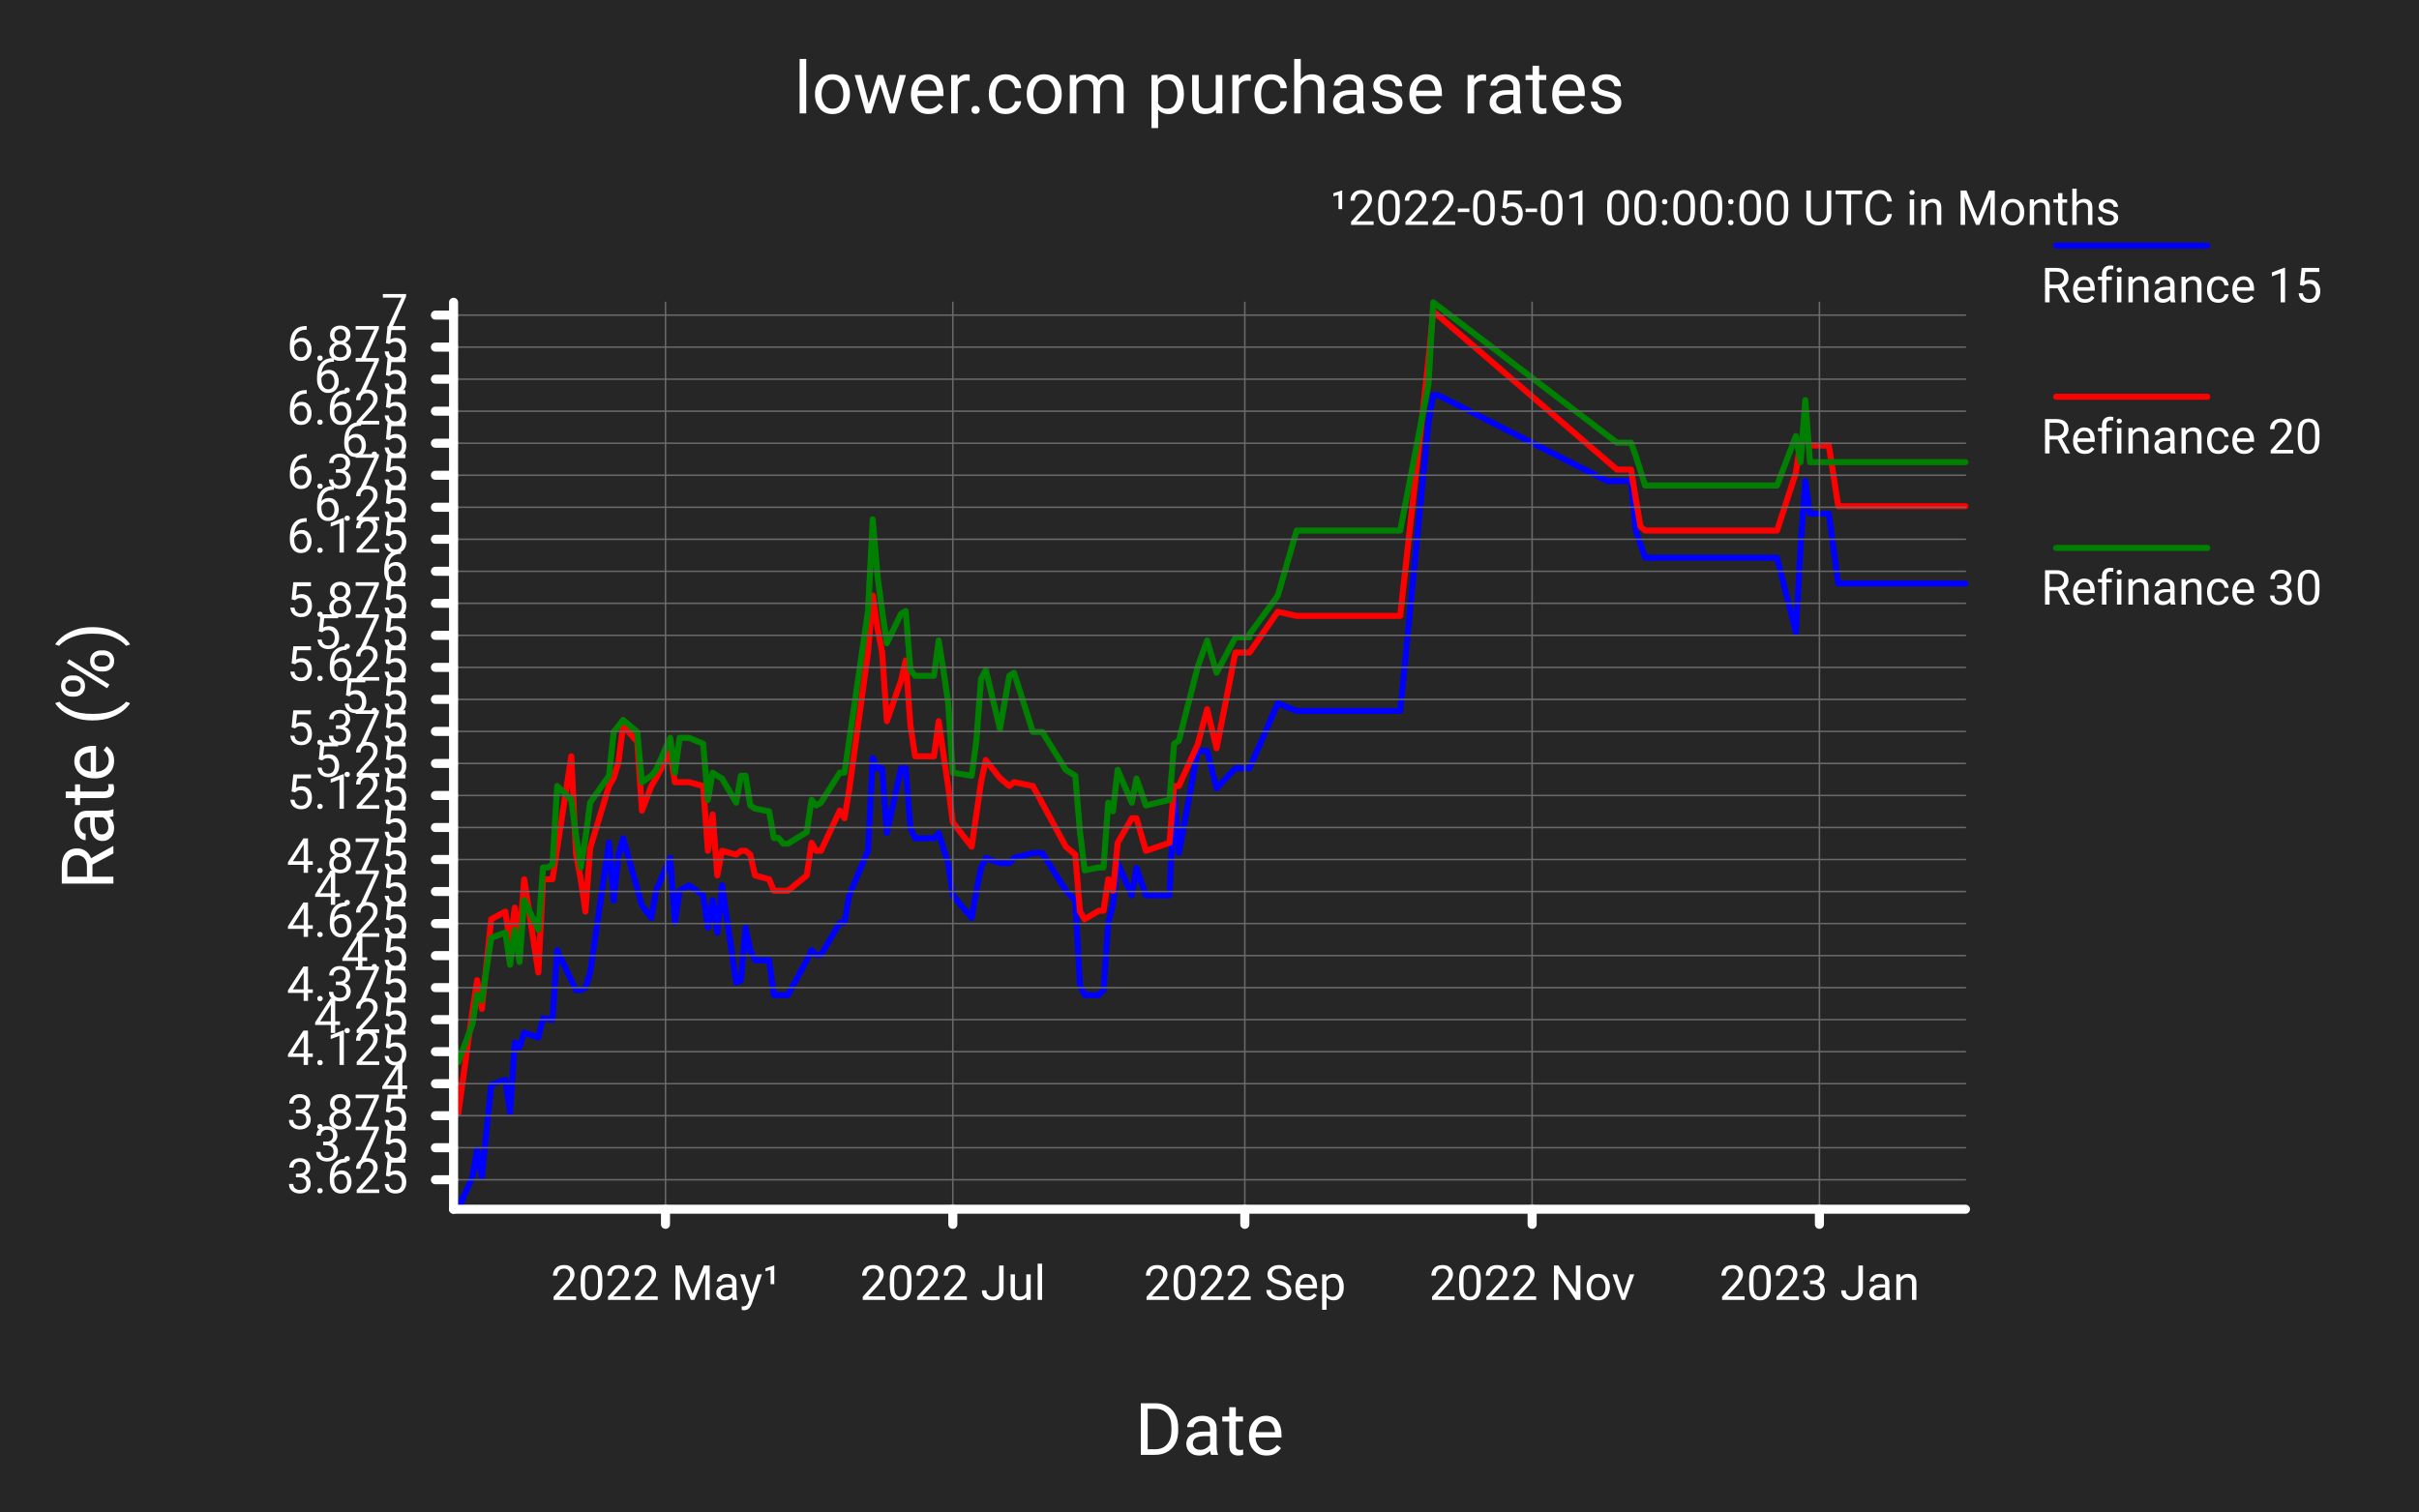
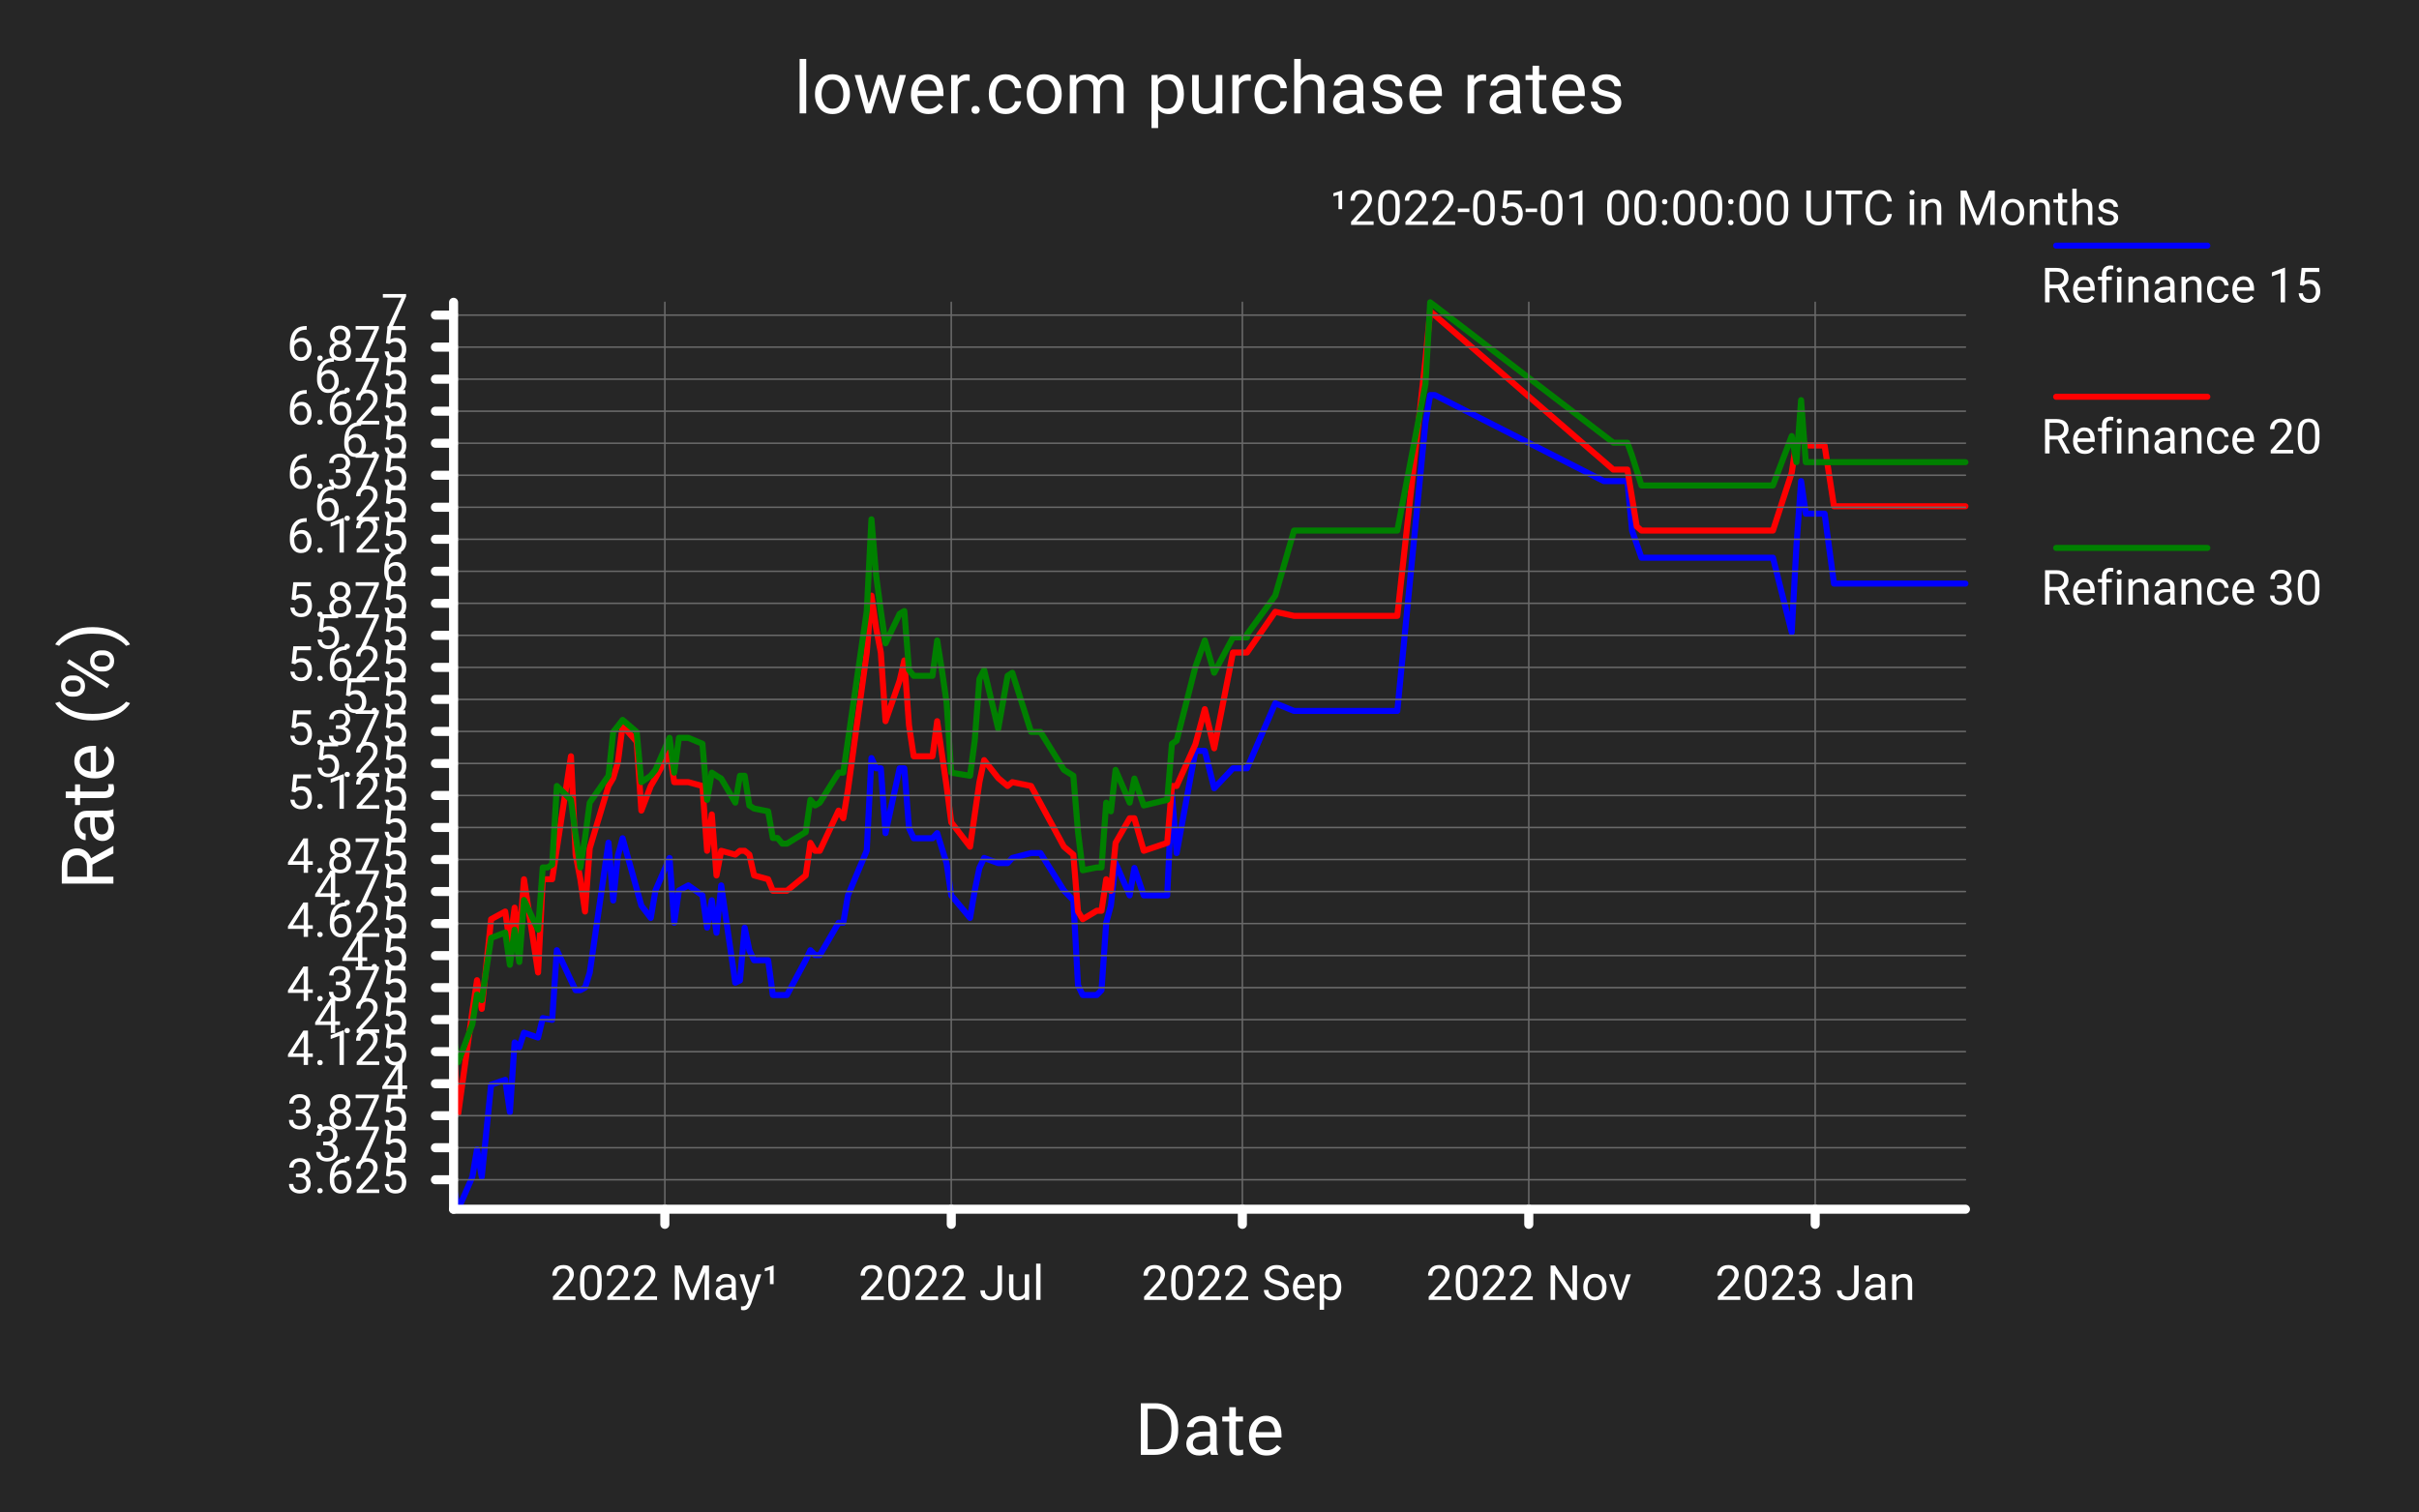
<svg xmlns="http://www.w3.org/2000/svg" class="poloto" width="800" height="500" viewBox="0 0 800 500">
  <style>.poloto{stroke-linecap:round;stroke-linejoin:round;font-family:Roboto,sans-serif;font-size:16px;}.poloto_background{fill:#262626;}.poloto_scatter{stroke-width:7}.poloto_tick_line{stroke:dimgray;stroke-width:0.5}.poloto_line{stroke-width:2}.poloto_text{fill: white;}.poloto_axis_lines{stroke: white;stroke-width:3;fill:none;stroke-dasharray:none}.poloto_title{font-size:24px;dominant-baseline:start;text-anchor:middle;}.poloto_xname{font-size:24px;dominant-baseline:start;text-anchor:middle;}.poloto_yname{font-size:24px;dominant-baseline:start;text-anchor:middle;}.poloto0stroke{stroke:blue;}.poloto1stroke{stroke:red;}.poloto2stroke{stroke:green;}.poloto3stroke{stroke:gold;}.poloto4stroke{stroke:aqua;}.poloto5stroke{stroke:lime;}.poloto6stroke{stroke:orange;}.poloto7stroke{stroke:chocolate;}.poloto0fill{fill:blue;}.poloto1fill{fill:red;}.poloto2fill{fill:green;}.poloto3fill{fill:gold;}.poloto4fill{fill:aqua;}.poloto5fill{fill:lime;}.poloto6fill{fill:orange;}.poloto7fill{fill:chocolate;}</style>
  <circle r="1e5" class="poloto_background" />
  <text class="poloto_text poloto_legend_text" x="675" y="100">Refinance 15</text>
  <line class="poloto_line poloto_legend_icon poloto0stroke poloto0legend" stroke="black" x1="680" x2="730" y1="81.25" y2="81.25" />
-   <path class="poloto_line poloto0stroke" fill="none" stroke="black" d=" M 150.00 392.46 L 151.56 400.00 L 156.23 389.32 L 157.79 380.17 L 159.35 389.32 L 159.35 389.32 L 162.46 358.81 L 167.13 357.20 L 168.69 367.88 L 170.25 344.83 L 171.81 346.44 L 173.36 341.61 L 178.04 343.22 L 179.60 336.78 L 179.60 336.78 L 182.71 337.37 L 184.27 314.32 L 188.94 324.32 L 190.50 327.54 L 192.06 327.54 L 193.61 326.69 L 195.17 321.78 L 201.40 278.73 L 202.96 297.88 L 204.52 283.05 L 206.07 277.29 L 206.07 277.29 L 212.31 299.58 L 215.42 303.64 L 216.98 294.58 L 221.65 283.81 L 223.21 305.25 L 224.77 294.58 L 224.77 294.58 L 227.88 292.88 L 232.55 296.19 L 234.11 306.86 L 234.11 306.86 L 235.67 297.80 L 237.23 308.56 L 238.79 292.88 L 243.46 325.08 L 245.02 324.32 L 246.57 306.86 L 246.57 306.86 L 248.13 314.32 L 249.69 317.63 L 254.36 317.63 L 255.92 329.15 L 257.48 329.15 L 259.03 329.15 L 260.59 329.15 L 266.82 317.63 L 268.38 314.32 L 269.94 315.93 L 271.50 315.93 L 271.50 315.93 L 277.73 305.25 L 279.28 305.25 L 280.84 296.19 L 287.07 281.36 L 288.63 250.76 L 290.19 254.15 L 291.74 254.15 L 293.30 275.59 L 297.98 254.15 L 299.53 254.15 L 301.09 273.90 L 302.65 277.29 L 308.88 277.29 L 310.44 275.59 L 311.99 280.59 L 313.55 285.51 L 315.11 296.19 L 321.34 303.64 L 322.90 294.58 L 324.45 287.12 L 326.01 283.81 L 330.69 285.51 L 333.80 285.51 L 335.36 283.81 L 341.59 282.20 L 341.59 282.20 L 341.59 282.20 L 341.59 282.20 L 341.59 282.20 L 341.59 282.20 L 344.70 282.20 L 344.70 282.20 L 344.70 282.20 L 344.70 282.20 L 344.70 282.20 L 344.70 282.20 L 352.49 294.58 L 355.61 297.80 L 357.17 325.93 L 358.72 329.15 L 363.40 329.15 L 364.95 327.54 L 366.51 305.25 L 368.07 299.49 L 369.63 285.51 L 374.30 296.19 L 374.30 296.19 L 375.86 287.12 L 378.97 296.19 L 378.97 296.19 L 386.76 296.19 L 388.32 262.46 L 389.88 282.20 L 396.11 248.39 L 399.22 248.39 L 399.22 248.39 L 402.34 260.76 L 408.57 254.15 L 408.57 254.15 L 408.57 254.15 L 408.57 254.15 L 408.57 254.15 L 408.57 254.15 L 408.57 254.15 L 408.57 254.15 L 408.57 254.15 L 413.24 254.15 L 422.59 232.63 L 428.82 235.17 L 428.82 235.17 L 433.49 235.17 L 439.72 235.17 L 441.28 235.17 L 441.28 235.17 L 441.28 235.17 L 441.28 235.17 L 441.28 235.17 L 461.53 235.17 L 463.08 235.17 L 472.43 139.75 L 473.99 130.68 L 475.55 130.68 L 531.62 159.15 L 537.85 159.15 L 539.41 159.15 L 540.97 175.51 L 544.08 184.49 L 544.08 184.49 L 550.31 184.49 L 551.87 184.49 L 553.43 184.49 L 554.98 184.49 L 559.66 184.49 L 561.21 184.49 L 564.33 184.49 L 565.89 184.49 L 570.56 184.49 L 572.12 184.49 L 572.12 184.49 L 576.79 184.49 L 581.46 184.49 L 583.02 184.49 L 584.58 184.49 L 586.14 184.49 L 587.69 184.49 L 593.93 209.15 L 595.48 180.68 L 597.04 159.15 L 598.60 169.92 L 603.27 169.92 L 604.83 169.92 L 604.83 169.92 L 607.94 193.05 L 609.50 193.05 L 614.17 193.05 L 615.73 193.05 L 617.29 193.05 L 618.85 193.05 L 620.40 193.05 L 620.40 193.05 L 620.40 193.05 L 620.40 193.05 L 628.19 193.05 L 631.31 193.05 L 635.98 193.05 L 637.54 193.05 L 640.65 193.05 L 642.21 193.05 L 648.44 193.05 L 650.00 193.05" />
+   <path class="poloto_line poloto0stroke" fill="none" stroke="black" d=" M 150.00 392.46 L 151.55 400.00 L 156.21 389.32 L 157.76 380.17 L 159.32 389.32 L 159.32 389.32 L 162.42 358.81 L 167.08 357.20 L 168.63 367.88 L 170.19 344.83 L 171.74 346.44 L 173.29 341.61 L 177.95 343.22 L 179.50 336.78 L 179.50 336.78 L 182.61 337.37 L 184.16 314.32 L 188.82 324.32 L 190.37 327.54 L 191.93 327.54 L 193.48 326.69 L 195.03 321.78 L 201.24 278.73 L 202.80 297.88 L 204.35 283.05 L 205.90 277.29 L 205.90 277.29 L 212.11 299.58 L 215.22 303.64 L 216.77 294.58 L 221.43 283.81 L 222.98 305.25 L 224.53 294.58 L 224.53 294.58 L 227.64 292.88 L 232.30 296.19 L 233.85 306.86 L 233.85 306.86 L 235.40 297.80 L 236.96 308.56 L 238.51 292.88 L 243.17 325.08 L 244.72 324.32 L 246.27 306.86 L 246.27 306.86 L 247.83 314.32 L 249.38 317.63 L 254.04 317.63 L 255.59 329.15 L 257.14 329.15 L 258.70 329.15 L 260.25 329.15 L 266.46 317.63 L 268.01 314.32 L 269.57 315.93 L 271.12 315.93 L 271.12 315.93 L 277.33 305.25 L 278.88 305.25 L 280.43 296.19 L 286.65 281.36 L 288.20 250.76 L 289.75 254.15 L 291.30 254.15 L 292.86 275.59 L 297.52 254.15 L 299.07 254.15 L 300.62 273.90 L 302.17 277.29 L 308.39 277.29 L 309.94 275.59 L 311.49 280.59 L 313.04 285.51 L 314.60 296.19 L 320.81 303.64 L 322.36 294.58 L 323.91 287.12 L 325.47 283.81 L 330.12 285.51 L 333.23 285.51 L 334.78 283.81 L 340.99 282.20 L 340.99 282.20 L 340.99 282.20 L 340.99 282.20 L 340.99 282.20 L 340.99 282.20 L 344.10 282.20 L 344.10 282.20 L 344.10 282.20 L 344.10 282.20 L 344.10 282.20 L 344.10 282.20 L 351.86 294.58 L 354.97 297.80 L 356.52 325.93 L 358.07 329.15 L 362.73 329.15 L 364.29 327.54 L 365.84 305.25 L 367.39 299.49 L 368.94 285.51 L 373.60 296.19 L 373.60 296.19 L 375.16 287.12 L 378.26 296.19 L 378.26 296.19 L 386.02 296.19 L 387.58 262.46 L 389.13 282.20 L 395.34 248.39 L 398.45 248.39 L 398.45 248.39 L 401.55 260.76 L 407.76 254.15 L 407.76 254.15 L 407.76 254.15 L 407.76 254.15 L 407.76 254.15 L 407.76 254.15 L 407.76 254.15 L 407.76 254.15 L 407.76 254.15 L 412.42 254.15 L 421.74 232.63 L 427.95 235.17 L 427.95 235.17 L 432.61 235.17 L 438.82 235.17 L 440.37 235.17 L 440.37 235.17 L 440.37 235.17 L 440.37 235.17 L 440.37 235.17 L 460.56 235.17 L 462.11 235.17 L 471.43 139.75 L 472.98 130.68 L 474.53 130.68 L 530.43 159.15 L 536.65 159.15 L 538.20 159.15 L 539.75 175.51 L 542.86 184.49 L 542.86 184.49 L 549.07 184.49 L 550.62 184.49 L 552.17 184.49 L 553.73 184.49 L 558.39 184.49 L 559.94 184.49 L 563.04 184.49 L 564.60 184.49 L 569.25 184.49 L 570.81 184.49 L 570.81 184.49 L 575.47 184.49 L 580.12 184.49 L 581.68 184.49 L 583.23 184.49 L 584.78 184.49 L 586.34 184.49 L 592.55 209.15 L 594.10 180.68 L 595.65 159.15 L 597.20 169.92 L 601.86 169.92 L 603.42 169.92 L 603.42 169.92 L 606.52 193.05 L 608.07 193.05 L 612.73 193.05 L 614.29 193.05 L 615.84 193.05 L 617.39 193.05 L 618.94 193.05 L 618.94 193.05 L 618.94 193.05 L 618.94 193.05 L 626.71 193.05 L 629.81 193.05 L 634.47 193.05 L 636.02 193.05 L 639.13 193.05 L 640.68 193.05 L 646.89 193.05 L 648.45 193.05 L 650.00 193.05" />
  <text class="poloto_text poloto_legend_text" x="675" y="150">Refinance 20</text>
  <line class="poloto_line poloto_legend_icon poloto1stroke poloto1legend" stroke="black" x1="680" x2="730" y1="131.25" y2="131.25" />
-   <path class="poloto_line poloto1stroke" fill="none" stroke="black" d=" M 150.00 345.68 L 151.56 368.31 L 156.23 334.58 L 157.79 324.24 L 159.35 333.73 L 159.35 333.73 L 162.46 304.07 L 167.13 301.53 L 168.69 312.29 L 170.25 300.25 L 171.81 311.02 L 173.36 290.85 L 178.04 321.69 L 179.60 290.85 L 179.60 290.85 L 182.71 290.85 L 182.71 290.85 L 188.94 250.17 L 190.50 282.71 L 192.06 290.85 L 193.61 301.53 L 195.17 280.59 L 201.40 260.00 L 202.96 257.37 L 204.52 252.12 L 206.07 240.08 L 210.75 245.34 L 212.31 268.14 L 215.42 260.00 L 216.98 257.37 L 221.65 248.81 L 223.21 258.73 L 224.77 258.73 L 224.77 258.73 L 227.88 258.73 L 232.55 260.00 L 234.11 281.44 L 234.11 281.44 L 235.67 269.41 L 237.23 289.58 L 238.79 281.44 L 243.46 282.71 L 245.02 281.44 L 246.57 281.44 L 246.57 281.44 L 248.13 282.71 L 249.69 289.58 L 254.36 290.85 L 255.92 294.66 L 257.48 294.66 L 259.03 294.66 L 260.59 294.66 L 266.82 289.58 L 268.38 278.81 L 269.94 281.44 L 271.50 281.44 L 271.50 281.44 L 277.73 268.14 L 279.28 270.68 L 280.84 261.27 L 287.07 215.85 L 288.63 197.03 L 290.19 207.80 L 291.74 215.85 L 293.30 238.56 L 297.98 225.17 L 299.53 218.47 L 301.09 239.92 L 302.65 250.17 L 308.88 250.17 L 310.44 238.56 L 311.99 249.32 L 313.55 260.00 L 315.11 272.03 L 321.34 280.08 L 322.90 269.41 L 324.45 258.73 L 326.01 251.44 L 330.69 257.37 L 333.80 260.00 L 335.36 258.73 L 341.59 260.00 L 341.59 260.00 L 341.59 260.00 L 341.59 260.00 L 341.59 260.00 L 341.59 260.00 L 341.59 260.00 L 341.59 260.00 L 341.59 260.00 L 341.59 260.00 L 341.59 260.00 L 341.59 260.00 L 352.49 280.08 L 355.61 282.71 L 357.17 301.53 L 358.72 304.07 L 363.40 301.27 L 364.95 301.27 L 366.51 290.85 L 368.07 294.66 L 369.63 278.81 L 374.30 270.68 L 374.30 270.68 L 375.86 270.68 L 378.97 281.44 L 378.97 281.44 L 386.76 278.81 L 388.32 260.00 L 389.88 260.00 L 396.11 246.19 L 399.22 234.58 L 399.22 234.58 L 402.34 247.54 L 408.57 215.85 L 408.57 215.85 L 408.57 215.85 L 408.57 215.85 L 408.57 215.85 L 408.57 215.85 L 408.57 215.85 L 408.57 215.85 L 408.57 215.85 L 413.24 215.85 L 422.59 202.37 L 428.82 203.73 L 431.93 203.73 L 433.49 203.73 L 433.49 203.73 L 441.28 203.73 L 442.83 203.73 L 442.83 203.73 L 442.83 203.73 L 442.83 203.73 L 461.53 203.73 L 463.08 203.73 L 472.43 118.81 L 473.99 102.97 L 473.99 102.97 L 534.74 155.34 L 537.85 155.34 L 539.41 155.34 L 542.52 174.15 L 544.08 175.51 L 544.08 175.51 L 550.31 175.51 L 551.87 175.51 L 553.43 175.51 L 554.98 175.51 L 559.66 175.51 L 561.21 175.51 L 564.33 175.51 L 565.89 175.51 L 570.56 175.51 L 572.12 175.51 L 572.12 175.51 L 576.79 175.51 L 581.46 175.51 L 583.02 175.51 L 584.58 175.51 L 586.14 175.51 L 587.69 175.51 L 593.93 156.36 L 595.48 145.93 L 597.04 144.58 L 598.60 147.37 L 603.27 147.37 L 604.83 147.37 L 604.83 147.37 L 607.94 167.46 L 609.50 167.46 L 614.17 167.46 L 615.73 167.46 L 617.29 167.46 L 618.85 167.46 L 620.40 167.46 L 620.40 167.46 L 626.64 167.46 L 626.64 167.46 L 628.19 167.46 L 631.31 167.46 L 635.98 167.46 L 637.54 167.46 L 640.65 167.46 L 642.21 167.46 L 648.44 167.46 L 650.00 167.46" />
+   <path class="poloto_line poloto1stroke" fill="none" stroke="black" d=" M 150.00 345.68 L 151.55 368.31 L 156.21 334.58 L 157.76 324.24 L 159.32 333.73 L 159.32 333.73 L 162.42 304.07 L 167.08 301.53 L 168.63 312.29 L 170.19 300.25 L 171.74 311.02 L 173.29 290.85 L 177.95 321.69 L 179.50 290.85 L 179.50 290.85 L 182.61 290.85 L 182.61 290.85 L 188.82 250.17 L 190.37 282.71 L 191.93 290.85 L 193.48 301.53 L 195.03 280.59 L 201.24 260.00 L 202.80 257.37 L 204.35 252.12 L 205.90 240.08 L 210.56 245.34 L 212.11 268.14 L 215.22 260.00 L 216.77 257.37 L 221.43 248.81 L 222.98 258.73 L 224.53 258.73 L 224.53 258.73 L 227.64 258.73 L 232.30 260.00 L 233.85 281.44 L 233.85 281.44 L 235.40 269.41 L 236.96 289.58 L 238.51 281.44 L 243.17 282.71 L 244.72 281.44 L 246.27 281.44 L 246.27 281.44 L 247.83 282.71 L 249.38 289.58 L 254.04 290.85 L 255.59 294.66 L 257.14 294.66 L 258.70 294.66 L 260.25 294.66 L 266.46 289.58 L 268.01 278.81 L 269.57 281.44 L 271.12 281.44 L 271.12 281.44 L 277.33 268.14 L 278.88 270.68 L 280.43 261.27 L 286.65 215.85 L 288.20 197.03 L 289.75 207.80 L 291.30 215.85 L 292.86 238.56 L 297.52 225.17 L 299.07 218.47 L 300.62 239.92 L 302.17 250.17 L 308.39 250.17 L 309.94 238.56 L 311.49 249.32 L 313.04 260.00 L 314.60 272.03 L 320.81 280.08 L 322.36 269.41 L 323.91 258.73 L 325.47 251.44 L 330.12 257.37 L 333.23 260.00 L 334.78 258.73 L 340.99 260.00 L 340.99 260.00 L 340.99 260.00 L 340.99 260.00 L 340.99 260.00 L 340.99 260.00 L 340.99 260.00 L 340.99 260.00 L 340.99 260.00 L 340.99 260.00 L 340.99 260.00 L 340.99 260.00 L 351.86 280.08 L 354.97 282.71 L 356.52 301.53 L 358.07 304.07 L 362.73 301.27 L 364.29 301.27 L 365.84 290.85 L 367.39 294.66 L 368.94 278.81 L 373.60 270.68 L 373.60 270.68 L 375.16 270.68 L 378.26 281.44 L 378.26 281.44 L 386.02 278.81 L 387.58 260.00 L 389.13 260.00 L 395.34 246.19 L 398.45 234.58 L 398.45 234.58 L 401.55 247.54 L 407.76 215.85 L 407.76 215.85 L 407.76 215.85 L 407.76 215.85 L 407.76 215.85 L 407.76 215.85 L 407.76 215.85 L 407.76 215.85 L 407.76 215.85 L 412.42 215.85 L 421.74 202.37 L 427.95 203.73 L 431.06 203.73 L 432.61 203.73 L 432.61 203.73 L 440.37 203.73 L 441.93 203.73 L 441.93 203.73 L 441.93 203.73 L 441.93 203.73 L 460.56 203.73 L 462.11 203.73 L 471.43 118.81 L 472.98 102.97 L 472.98 102.97 L 533.54 155.34 L 536.65 155.34 L 538.20 155.34 L 541.30 174.15 L 542.86 175.51 L 542.86 175.51 L 549.07 175.51 L 550.62 175.51 L 552.17 175.51 L 553.73 175.51 L 558.39 175.51 L 559.94 175.51 L 563.04 175.51 L 564.60 175.51 L 569.25 175.51 L 570.81 175.51 L 570.81 175.51 L 575.47 175.51 L 580.12 175.51 L 581.68 175.51 L 583.23 175.51 L 584.78 175.51 L 586.34 175.51 L 592.55 156.36 L 594.10 145.93 L 595.65 144.58 L 597.20 147.37 L 601.86 147.37 L 603.42 147.37 L 603.42 147.37 L 606.52 167.46 L 608.07 167.46 L 612.73 167.46 L 614.29 167.46 L 615.84 167.46 L 617.39 167.46 L 618.94 167.46 L 618.94 167.46 L 625.16 167.46 L 625.16 167.46 L 626.71 167.46 L 629.81 167.46 L 634.47 167.46 L 636.02 167.46 L 639.13 167.46 L 640.68 167.46 L 646.89 167.46 L 648.45 167.46 L 650.00 167.46" />
  <text class="poloto_text poloto_legend_text" x="675" y="200">Refinance 30</text>
  <line class="poloto_line poloto_legend_icon poloto2stroke poloto2legend" stroke="black" x1="680" x2="730" y1="181.25" y2="181.25" />
-   <path class="poloto_line poloto2stroke" fill="none" stroke="black" d=" M 150.00 343.31 L 151.56 351.36 L 156.23 338.81 L 157.79 328.98 L 159.35 330.85 L 159.35 330.85 L 162.46 310.25 L 167.13 308.47 L 168.69 319.15 L 170.25 307.54 L 171.81 318.22 L 173.36 297.71 L 178.04 307.54 L 179.60 286.95 L 181.15 286.95 L 182.71 286.02 L 184.27 260.00 L 188.94 264.58 L 190.50 276.27 L 192.06 286.95 L 193.61 277.20 L 195.17 265.51 L 201.40 256.61 L 202.96 242.12 L 204.52 240.17 L 206.07 238.14 L 210.75 242.12 L 212.31 258.73 L 215.42 256.61 L 216.98 254.66 L 221.65 244.07 L 223.21 255.59 L 224.77 244.07 L 224.77 244.07 L 227.88 244.07 L 232.55 246.02 L 234.11 264.58 L 234.11 264.58 L 235.67 255.59 L 237.23 256.61 L 238.79 257.54 L 243.46 265.51 L 245.02 256.61 L 246.57 256.61 L 246.57 256.61 L 248.13 266.44 L 249.69 267.46 L 254.36 268.39 L 255.92 277.20 L 257.48 277.20 L 259.03 279.07 L 260.59 279.07 L 266.82 275.25 L 268.38 264.58 L 269.94 266.44 L 271.50 265.51 L 271.50 265.51 L 277.73 255.59 L 279.28 255.59 L 280.84 245.00 L 287.07 202.12 L 288.63 171.78 L 290.19 190.34 L 291.74 202.12 L 293.30 212.80 L 297.98 203.05 L 299.53 202.12 L 301.09 221.61 L 302.65 223.56 L 308.88 223.56 L 310.44 211.86 L 311.99 221.61 L 313.55 232.29 L 315.11 255.59 L 321.34 256.61 L 322.90 245.00 L 324.45 224.58 L 326.01 221.61 L 330.69 241.10 L 333.80 223.56 L 335.36 222.54 L 341.59 242.12 L 341.59 242.12 L 341.59 242.12 L 341.59 242.12 L 341.59 242.12 L 341.59 242.12 L 344.70 242.12 L 344.70 242.12 L 344.70 242.12 L 344.70 242.12 L 344.70 242.12 L 344.70 242.12 L 352.49 254.66 L 355.61 256.61 L 357.17 275.25 L 358.72 287.88 L 363.40 286.95 L 364.95 286.95 L 366.51 265.51 L 368.07 268.39 L 369.63 254.66 L 374.30 265.51 L 374.30 265.51 L 375.86 257.54 L 378.97 266.44 L 378.97 266.44 L 386.76 264.58 L 388.32 246.02 L 389.88 245.00 L 396.11 220.59 L 399.22 211.86 L 399.22 211.86 L 402.34 222.54 L 408.57 210.85 L 408.57 210.85 L 408.57 210.85 L 408.57 210.85 L 408.57 210.85 L 408.57 210.85 L 408.57 210.85 L 408.57 210.85 L 413.24 210.85 L 413.24 209.83 L 422.59 197.03 L 428.82 175.51 L 428.82 175.51 L 433.49 175.51 L 433.49 175.51 L 441.28 175.51 L 442.83 175.51 L 442.83 175.51 L 442.83 175.51 L 442.83 175.51 L 461.53 175.51 L 463.08 175.51 L 472.43 127.03 L 473.99 100.00 L 473.99 100.00 L 534.74 146.44 L 537.85 146.44 L 539.41 146.44 L 540.97 150.76 L 544.08 160.59 L 544.08 160.59 L 550.31 160.59 L 551.87 160.59 L 553.43 160.59 L 554.98 160.59 L 559.66 160.59 L 561.21 160.59 L 564.33 160.59 L 565.89 160.59 L 570.56 160.59 L 572.12 160.59 L 572.12 160.59 L 576.79 160.59 L 581.46 160.59 L 583.02 160.59 L 584.58 160.59 L 586.14 160.59 L 587.69 160.59 L 593.93 144.24 L 595.48 152.88 L 597.04 132.37 L 598.60 152.88 L 603.27 152.88 L 604.83 152.88 L 604.83 152.88 L 607.94 152.88 L 609.50 152.88 L 614.17 152.88 L 615.73 152.88 L 617.29 152.88 L 618.85 152.88 L 620.40 152.88 L 620.40 152.88 L 626.64 152.88 L 626.64 152.88 L 628.19 152.88 L 631.31 152.88 L 635.98 152.88 L 637.54 152.88 L 640.65 152.88 L 642.21 152.88 L 648.44 152.88 L 650.00 152.88" />
+   <path class="poloto_line poloto2stroke" fill="none" stroke="black" d=" M 150.00 343.31 L 151.55 351.36 L 156.21 338.81 L 157.76 328.98 L 159.32 330.85 L 159.32 330.85 L 162.42 310.25 L 167.08 308.47 L 168.63 319.15 L 170.19 307.54 L 171.74 318.22 L 173.29 297.71 L 177.95 307.54 L 179.50 286.95 L 181.06 286.95 L 182.61 286.02 L 184.16 260.00 L 188.82 264.58 L 190.37 276.27 L 191.93 286.95 L 193.48 277.20 L 195.03 265.51 L 201.24 256.61 L 202.80 242.12 L 204.35 240.17 L 205.90 238.14 L 210.56 242.12 L 212.11 258.73 L 215.22 256.61 L 216.77 254.66 L 221.43 244.07 L 222.98 255.59 L 224.53 244.07 L 224.53 244.07 L 227.64 244.07 L 232.30 246.02 L 233.85 264.58 L 233.85 264.58 L 235.40 255.59 L 236.96 256.61 L 238.51 257.54 L 243.17 265.51 L 244.72 256.61 L 246.27 256.61 L 246.27 256.61 L 247.83 266.44 L 249.38 267.46 L 254.04 268.39 L 255.59 277.20 L 257.14 277.20 L 258.70 279.07 L 260.25 279.07 L 266.46 275.25 L 268.01 264.58 L 269.57 266.44 L 271.12 265.51 L 271.12 265.51 L 277.33 255.59 L 278.88 255.59 L 280.43 245.00 L 286.65 202.12 L 288.20 171.78 L 289.75 190.34 L 291.30 202.12 L 292.86 212.80 L 297.52 203.05 L 299.07 202.12 L 300.62 221.61 L 302.17 223.56 L 308.39 223.56 L 309.94 211.86 L 311.49 221.61 L 313.04 232.29 L 314.60 255.59 L 320.81 256.61 L 322.36 245.00 L 323.91 224.58 L 325.47 221.61 L 330.12 241.10 L 333.23 223.56 L 334.78 222.54 L 340.99 242.12 L 340.99 242.12 L 340.99 242.12 L 340.99 242.12 L 340.99 242.12 L 340.99 242.12 L 344.10 242.12 L 344.10 242.12 L 344.10 242.12 L 344.10 242.12 L 344.10 242.12 L 344.10 242.12 L 351.86 254.66 L 354.97 256.61 L 356.52 275.25 L 358.07 287.88 L 362.73 286.95 L 364.29 286.95 L 365.84 265.51 L 367.39 268.39 L 368.94 254.66 L 373.60 265.51 L 373.60 265.51 L 375.16 257.54 L 378.26 266.44 L 378.26 266.44 L 386.02 264.58 L 387.58 246.02 L 389.13 245.00 L 395.34 220.59 L 398.45 211.86 L 398.45 211.86 L 401.55 222.54 L 407.76 210.85 L 407.76 210.85 L 407.76 210.85 L 407.76 210.85 L 407.76 210.85 L 407.76 210.85 L 407.76 210.85 L 407.76 210.85 L 412.42 210.85 L 412.42 209.83 L 421.74 197.03 L 427.95 175.51 L 427.95 175.51 L 432.61 175.51 L 432.61 175.51 L 440.37 175.51 L 441.93 175.51 L 441.93 175.51 L 441.93 175.51 L 441.93 175.51 L 460.56 175.51 L 462.11 175.51 L 471.43 127.03 L 472.98 100.00 L 472.98 100.00 L 533.54 146.44 L 536.65 146.44 L 538.20 146.44 L 539.75 150.76 L 542.86 160.59 L 542.86 160.59 L 549.07 160.59 L 550.62 160.59 L 552.17 160.59 L 553.73 160.59 L 558.39 160.59 L 559.94 160.59 L 563.04 160.59 L 564.60 160.59 L 569.25 160.59 L 570.81 160.59 L 570.81 160.59 L 575.47 160.59 L 580.12 160.59 L 581.68 160.59 L 583.23 160.59 L 584.78 160.59 L 586.34 160.59 L 592.55 144.24 L 594.10 152.88 L 595.65 132.37 L 597.20 152.88 L 601.86 152.88 L 603.42 152.88 L 603.42 152.88 L 606.52 152.88 L 608.07 152.88 L 612.73 152.88 L 614.29 152.88 L 615.84 152.88 L 617.39 152.88 L 618.94 152.88 L 618.94 152.88 L 625.16 152.88 L 625.16 152.88 L 626.71 152.88 L 629.81 152.88 L 634.47 152.88 L 636.02 152.88 L 639.13 152.88 L 640.68 152.88 L 646.89 152.88 L 648.45 152.88 L 650.00 152.88" />
  <text class="poloto_labels poloto_text poloto_title" x="400" y="37.5">lower.com purchase rates</text>
  <text class="poloto_labels poloto_text poloto_xname" x="400" y="481.25">Date</text>
  <text class="poloto_labels poloto_text poloto_yname" transform="rotate(-90,37.5,250)" x="37.5" y="250">Rate (%)</text>
  <text class="poloto_tick_labels poloto_text" dominant-baseline="middle" text-anchor="start" x="150" y="70" />
  <line class="poloto_axis_lines" stroke="black" x1="150" x2="144" y1="390.254" y2="390.254" />
  <line class="poloto_tick_line" stroke="black" x1="150" x2="650" y1="390.254" y2="390.254" />
  <text class="poloto_tick_labels poloto_text" dominant-baseline="middle" text-anchor="end" x="135" y="390.254">3.625</text>
  <line class="poloto_axis_lines" stroke="black" x1="150" x2="144" y1="379.661" y2="379.661" />
  <line class="poloto_tick_line" stroke="black" x1="150" x2="650" y1="379.661" y2="379.661" />
  <text class="poloto_tick_labels poloto_text" dominant-baseline="middle" text-anchor="end" x="135" y="379.661">3.75</text>
  <line class="poloto_axis_lines" stroke="black" x1="150" x2="144" y1="369.068" y2="369.068" />
  <line class="poloto_tick_line" stroke="black" x1="150" x2="650" y1="369.068" y2="369.068" />
  <text class="poloto_tick_labels poloto_text" dominant-baseline="middle" text-anchor="end" x="135" y="369.068">3.875</text>
  <line class="poloto_axis_lines" stroke="black" x1="150" x2="144" y1="358.475" y2="358.475" />
  <line class="poloto_tick_line" stroke="black" x1="150" x2="650" y1="358.475" y2="358.475" />
  <text class="poloto_tick_labels poloto_text" dominant-baseline="middle" text-anchor="end" x="135" y="358.475">4</text>
  <line class="poloto_axis_lines" stroke="black" x1="150" x2="144" y1="347.881" y2="347.881" />
  <line class="poloto_tick_line" stroke="black" x1="150" x2="650" y1="347.881" y2="347.881" />
  <text class="poloto_tick_labels poloto_text" dominant-baseline="middle" text-anchor="end" x="135" y="347.881">4.125</text>
  <line class="poloto_axis_lines" stroke="black" x1="150" x2="144" y1="337.288" y2="337.288" />
  <line class="poloto_tick_line" stroke="black" x1="150" x2="650" y1="337.288" y2="337.288" />
  <text class="poloto_tick_labels poloto_text" dominant-baseline="middle" text-anchor="end" x="135" y="337.288">4.25</text>
  <line class="poloto_axis_lines" stroke="black" x1="150" x2="144" y1="326.695" y2="326.695" />
  <line class="poloto_tick_line" stroke="black" x1="150" x2="650" y1="326.695" y2="326.695" />
  <text class="poloto_tick_labels poloto_text" dominant-baseline="middle" text-anchor="end" x="135" y="326.695">4.375</text>
  <line class="poloto_axis_lines" stroke="black" x1="150" x2="144" y1="316.102" y2="316.102" />
  <line class="poloto_tick_line" stroke="black" x1="150" x2="650" y1="316.102" y2="316.102" />
  <text class="poloto_tick_labels poloto_text" dominant-baseline="middle" text-anchor="end" x="135" y="316.102">4.5</text>
  <line class="poloto_axis_lines" stroke="black" x1="150" x2="144" y1="305.508" y2="305.508" />
  <line class="poloto_tick_line" stroke="black" x1="150" x2="650" y1="305.508" y2="305.508" />
  <text class="poloto_tick_labels poloto_text" dominant-baseline="middle" text-anchor="end" x="135" y="305.508">4.625</text>
  <line class="poloto_axis_lines" stroke="black" x1="150" x2="144" y1="294.915" y2="294.915" />
  <line class="poloto_tick_line" stroke="black" x1="150" x2="650" y1="294.915" y2="294.915" />
  <text class="poloto_tick_labels poloto_text" dominant-baseline="middle" text-anchor="end" x="135" y="294.915">4.75</text>
  <line class="poloto_axis_lines" stroke="black" x1="150" x2="144" y1="284.322" y2="284.322" />
  <line class="poloto_tick_line" stroke="black" x1="150" x2="650" y1="284.322" y2="284.322" />
  <text class="poloto_tick_labels poloto_text" dominant-baseline="middle" text-anchor="end" x="135" y="284.322">4.875</text>
  <line class="poloto_axis_lines" stroke="black" x1="150" x2="144" y1="273.729" y2="273.729" />
  <line class="poloto_tick_line" stroke="black" x1="150" x2="650" y1="273.729" y2="273.729" />
  <text class="poloto_tick_labels poloto_text" dominant-baseline="middle" text-anchor="end" x="135" y="273.729">5</text>
  <line class="poloto_axis_lines" stroke="black" x1="150" x2="144" y1="263.136" y2="263.136" />
  <line class="poloto_tick_line" stroke="black" x1="150" x2="650" y1="263.136" y2="263.136" />
  <text class="poloto_tick_labels poloto_text" dominant-baseline="middle" text-anchor="end" x="135" y="263.136">5.125</text>
  <line class="poloto_axis_lines" stroke="black" x1="150" x2="144" y1="252.542" y2="252.542" />
  <line class="poloto_tick_line" stroke="black" x1="150" x2="650" y1="252.542" y2="252.542" />
  <text class="poloto_tick_labels poloto_text" dominant-baseline="middle" text-anchor="end" x="135" y="252.542">5.25</text>
  <line class="poloto_axis_lines" stroke="black" x1="150" x2="144" y1="241.949" y2="241.949" />
  <line class="poloto_tick_line" stroke="black" x1="150" x2="650" y1="241.949" y2="241.949" />
  <text class="poloto_tick_labels poloto_text" dominant-baseline="middle" text-anchor="end" x="135" y="241.949">5.375</text>
  <line class="poloto_axis_lines" stroke="black" x1="150" x2="144" y1="231.356" y2="231.356" />
  <line class="poloto_tick_line" stroke="black" x1="150" x2="650" y1="231.356" y2="231.356" />
  <text class="poloto_tick_labels poloto_text" dominant-baseline="middle" text-anchor="end" x="135" y="231.356">5.5</text>
  <line class="poloto_axis_lines" stroke="black" x1="150" x2="144" y1="220.763" y2="220.763" />
  <line class="poloto_tick_line" stroke="black" x1="150" x2="650" y1="220.763" y2="220.763" />
  <text class="poloto_tick_labels poloto_text" dominant-baseline="middle" text-anchor="end" x="135" y="220.763">5.625</text>
  <line class="poloto_axis_lines" stroke="black" x1="150" x2="144" y1="210.169" y2="210.169" />
  <line class="poloto_tick_line" stroke="black" x1="150" x2="650" y1="210.169" y2="210.169" />
  <text class="poloto_tick_labels poloto_text" dominant-baseline="middle" text-anchor="end" x="135" y="210.169">5.75</text>
  <line class="poloto_axis_lines" stroke="black" x1="150" x2="144" y1="199.576" y2="199.576" />
  <line class="poloto_tick_line" stroke="black" x1="150" x2="650" y1="199.576" y2="199.576" />
  <text class="poloto_tick_labels poloto_text" dominant-baseline="middle" text-anchor="end" x="135" y="199.576">5.875</text>
  <line class="poloto_axis_lines" stroke="black" x1="150" x2="144" y1="188.983" y2="188.983" />
  <line class="poloto_tick_line" stroke="black" x1="150" x2="650" y1="188.983" y2="188.983" />
  <text class="poloto_tick_labels poloto_text" dominant-baseline="middle" text-anchor="end" x="135" y="188.983">6</text>
  <line class="poloto_axis_lines" stroke="black" x1="150" x2="144" y1="178.39" y2="178.39" />
  <line class="poloto_tick_line" stroke="black" x1="150" x2="650" y1="178.39" y2="178.39" />
  <text class="poloto_tick_labels poloto_text" dominant-baseline="middle" text-anchor="end" x="135" y="178.39">6.125</text>
  <line class="poloto_axis_lines" stroke="black" x1="150" x2="144" y1="167.797" y2="167.797" />
  <line class="poloto_tick_line" stroke="black" x1="150" x2="650" y1="167.797" y2="167.797" />
  <text class="poloto_tick_labels poloto_text" dominant-baseline="middle" text-anchor="end" x="135" y="167.797">6.25</text>
  <line class="poloto_axis_lines" stroke="black" x1="150" x2="144" y1="157.203" y2="157.203" />
  <line class="poloto_tick_line" stroke="black" x1="150" x2="650" y1="157.203" y2="157.203" />
  <text class="poloto_tick_labels poloto_text" dominant-baseline="middle" text-anchor="end" x="135" y="157.203">6.375</text>
  <line class="poloto_axis_lines" stroke="black" x1="150" x2="144" y1="146.61" y2="146.61" />
  <line class="poloto_tick_line" stroke="black" x1="150" x2="650" y1="146.61" y2="146.61" />
  <text class="poloto_tick_labels poloto_text" dominant-baseline="middle" text-anchor="end" x="135" y="146.61">6.5</text>
  <line class="poloto_axis_lines" stroke="black" x1="150" x2="144" y1="136.017" y2="136.017" />
  <line class="poloto_tick_line" stroke="black" x1="150" x2="650" y1="136.017" y2="136.017" />
  <text class="poloto_tick_labels poloto_text" dominant-baseline="middle" text-anchor="end" x="135" y="136.017">6.625</text>
  <line class="poloto_axis_lines" stroke="black" x1="150" x2="144" y1="125.424" y2="125.424" />
  <line class="poloto_tick_line" stroke="black" x1="150" x2="650" y1="125.424" y2="125.424" />
  <text class="poloto_tick_labels poloto_text" dominant-baseline="middle" text-anchor="end" x="135" y="125.424">6.75</text>
  <line class="poloto_axis_lines" stroke="black" x1="150" x2="144" y1="114.831" y2="114.831" />
  <line class="poloto_tick_line" stroke="black" x1="150" x2="650" y1="114.831" y2="114.831" />
  <text class="poloto_tick_labels poloto_text" dominant-baseline="middle" text-anchor="end" x="135" y="114.831">6.875</text>
  <line class="poloto_axis_lines" stroke="black" x1="150" x2="144" y1="104.237" y2="104.237" />
  <line class="poloto_tick_line" stroke="black" x1="150" x2="650" y1="104.237" y2="104.237" />
  <text class="poloto_tick_labels poloto_text" dominant-baseline="middle" text-anchor="end" x="135" y="104.237">7</text>
  <text class="poloto_tick_labels poloto_text" dominant-baseline="middle" text-anchor="start" x="440" y="70">¹2022-05-01 00:00:00 UTC in Months</text>
-   <line class="poloto_axis_lines" stroke="black" x1="220.093" x2="220.093" y1="400" y2="405" />
-   <line class="poloto_tick_line" stroke="black" x1="220.093" x2="220.093" y1="400" y2="100" />
-   <text class="poloto_tick_labels poloto_text" dominant-baseline="start" text-anchor="middle" x="220.093" y="430">2022 May¹</text>
-   <line class="poloto_axis_lines" stroke="black" x1="315.109" x2="315.109" y1="400" y2="405" />
-   <line class="poloto_tick_line" stroke="black" x1="315.109" x2="315.109" y1="400" y2="100" />
-   <text class="poloto_tick_labels poloto_text" dominant-baseline="start" text-anchor="middle" x="315.109" y="430">2022 Jul</text>
-   <line class="poloto_axis_lines" stroke="black" x1="411.682" x2="411.682" y1="400" y2="405" />
-   <line class="poloto_tick_line" stroke="black" x1="411.682" x2="411.682" y1="400" y2="100" />
-   <text class="poloto_tick_labels poloto_text" dominant-baseline="start" text-anchor="middle" x="411.682" y="430">2022 Sep</text>
-   <line class="poloto_axis_lines" stroke="black" x1="506.698" x2="506.698" y1="400" y2="405" />
-   <line class="poloto_tick_line" stroke="black" x1="506.698" x2="506.698" y1="400" y2="100" />
-   <text class="poloto_tick_labels poloto_text" dominant-baseline="start" text-anchor="middle" x="506.698" y="430">2022 Nov</text>
-   <line class="poloto_axis_lines" stroke="black" x1="601.713" x2="601.713" y1="400" y2="405" />
-   <line class="poloto_tick_line" stroke="black" x1="601.713" x2="601.713" y1="400" y2="100" />
-   <text class="poloto_tick_labels poloto_text" dominant-baseline="start" text-anchor="middle" x="601.713" y="430">2023 Jan</text>
+   <line class="poloto_axis_lines" stroke="black" x1="219.876" x2="219.876" y1="400" y2="405" />
+   <line class="poloto_tick_line" stroke="black" x1="219.876" x2="219.876" y1="400" y2="100" />
+   <text class="poloto_tick_labels poloto_text" dominant-baseline="start" text-anchor="middle" x="219.876" y="430">2022 May¹</text>
+   <line class="poloto_axis_lines" stroke="black" x1="314.596" x2="314.596" y1="400" y2="405" />
+   <line class="poloto_tick_line" stroke="black" x1="314.596" x2="314.596" y1="400" y2="100" />
+   <text class="poloto_tick_labels poloto_text" dominant-baseline="start" text-anchor="middle" x="314.596" y="430">2022 Jul</text>
+   <line class="poloto_axis_lines" stroke="black" x1="410.87" x2="410.87" y1="400" y2="405" />
+   <line class="poloto_tick_line" stroke="black" x1="410.87" x2="410.87" y1="400" y2="100" />
+   <text class="poloto_tick_labels poloto_text" dominant-baseline="start" text-anchor="middle" x="410.87" y="430">2022 Sep</text>
+   <line class="poloto_axis_lines" stroke="black" x1="505.59" x2="505.59" y1="400" y2="405" />
+   <line class="poloto_tick_line" stroke="black" x1="505.59" x2="505.59" y1="400" y2="100" />
+   <text class="poloto_tick_labels poloto_text" dominant-baseline="start" text-anchor="middle" x="505.59" y="430">2022 Nov</text>
+   <line class="poloto_axis_lines" stroke="black" x1="600.311" x2="600.311" y1="400" y2="405" />
+   <line class="poloto_tick_line" stroke="black" x1="600.311" x2="600.311" y1="400" y2="100" />
+   <text class="poloto_tick_labels poloto_text" dominant-baseline="start" text-anchor="middle" x="600.311" y="430">2023 Jan</text>
  <path stroke="black" fill="none" class="poloto_axis_lines" d=" M 150 400 L 650 400" />
  <path stroke="black" fill="none" class="poloto_axis_lines" d=" M 150 400 L 150 100" />
</svg>
